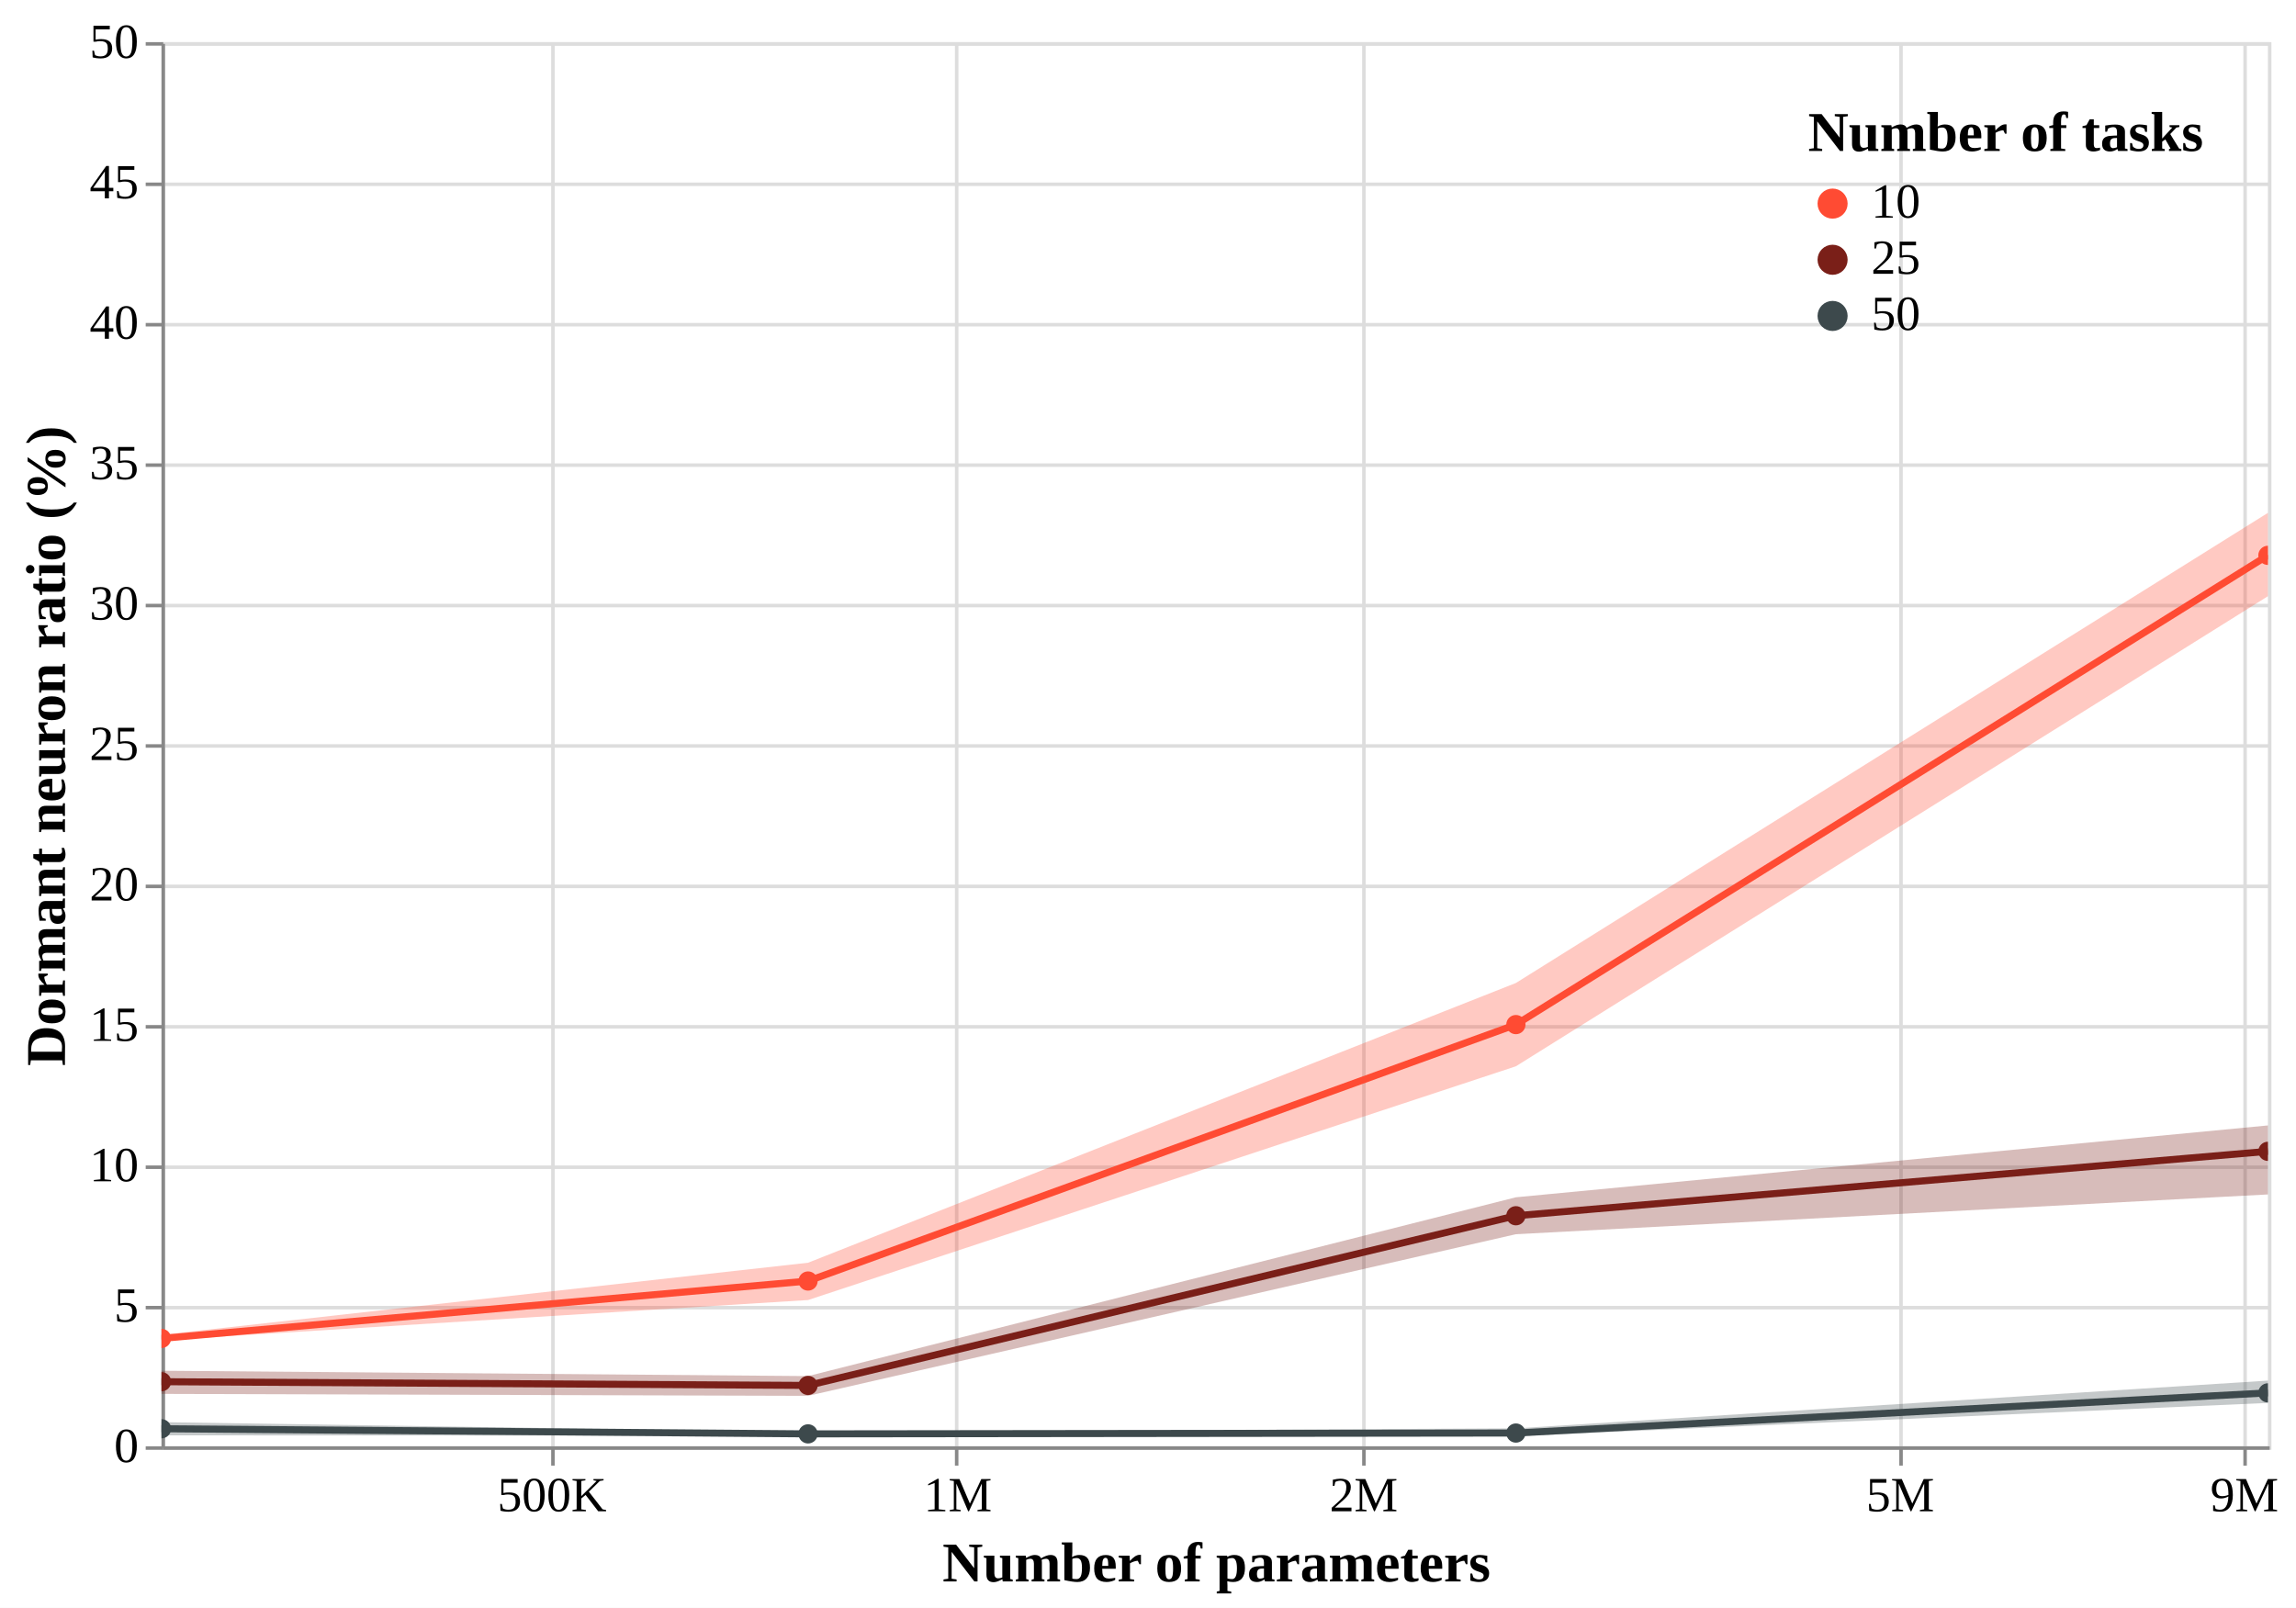
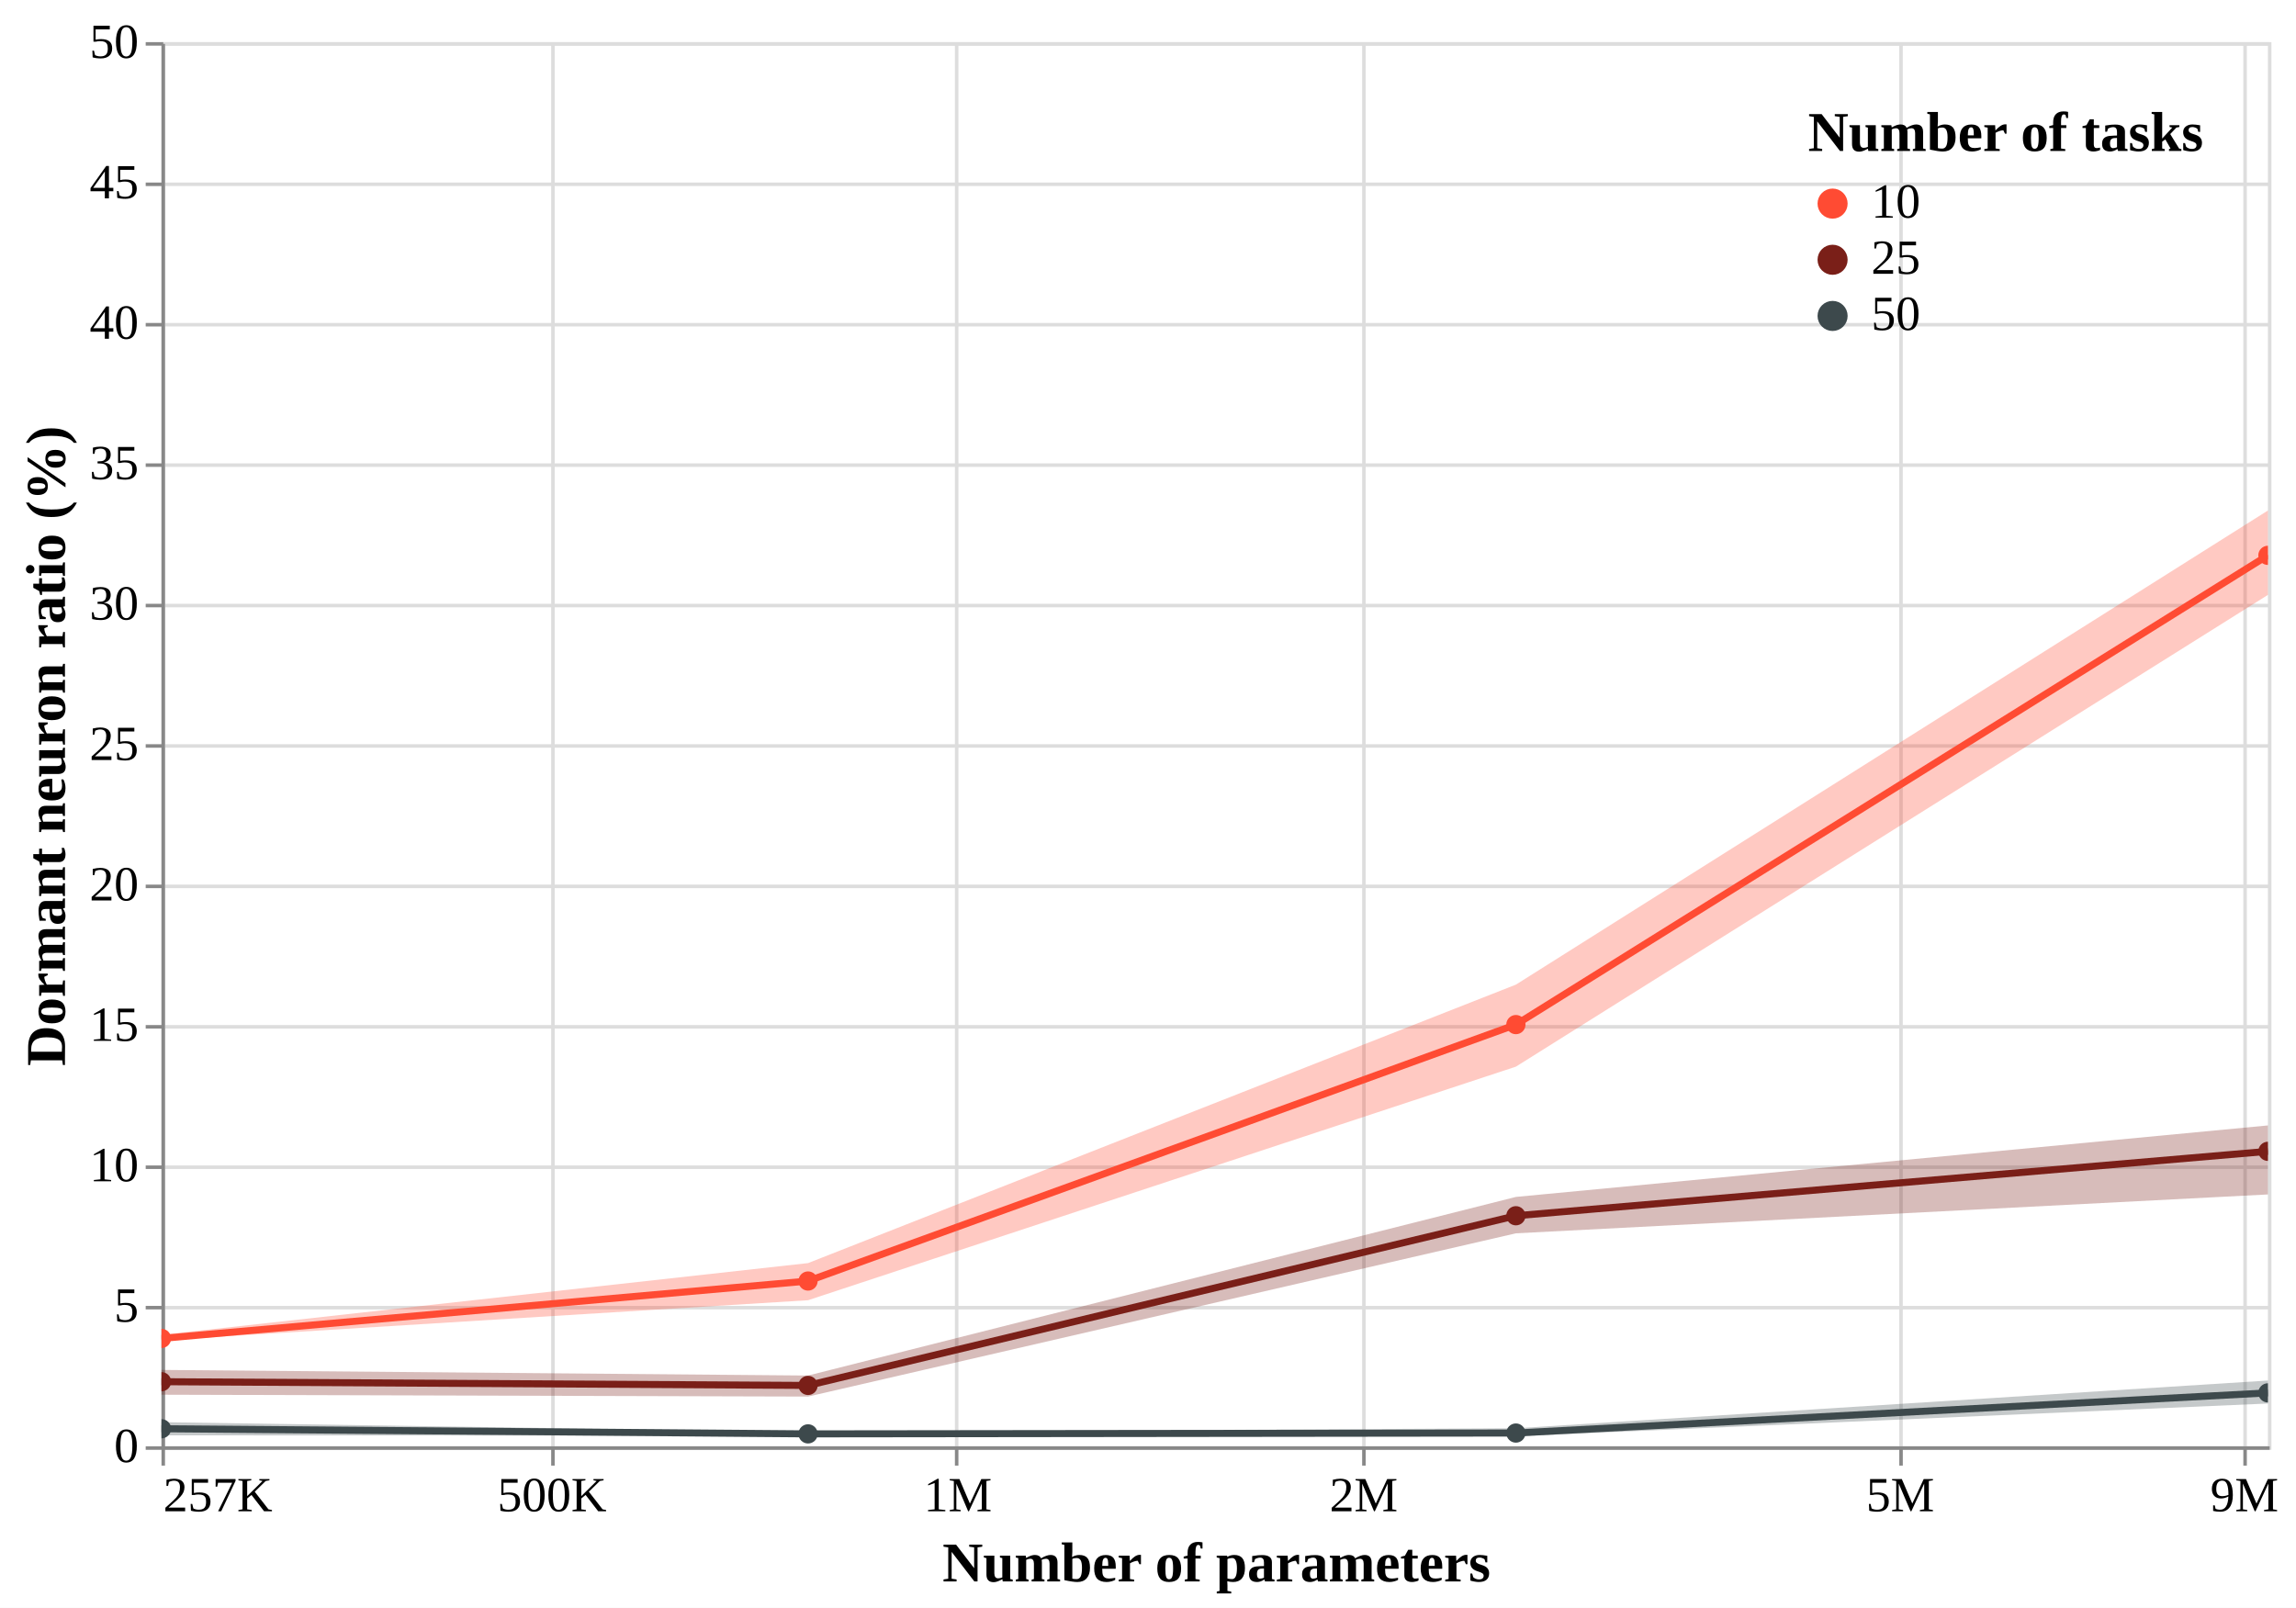
<svg xmlns="http://www.w3.org/2000/svg" version="1.1" class="marks" width="654" height="458" viewBox="0 0 654 458">
  <rect width="654" height="458" fill="white" />
  <g fill="none" stroke-miterlimit="10" transform="translate(46,12)">
    <g class="mark-group role-frame root" role="graphics-object" aria-roledescription="group mark container">
      <g transform="translate(0,0)">
        <path class="background" aria-hidden="true" d="M0.5,0.5h600v400h-600Z" stroke="#ddd" />
        <g>
          <g class="mark-group role-axis" aria-hidden="true">
            <g transform="translate(0.5,400.5)">
              <path class="background" aria-hidden="true" d="M0,0h0v0h0Z" pointer-events="none" />
              <g>
                <g class="mark-rule role-axis-grid" pointer-events="none">
+                   <line transform="translate(0,-400)" x2="0" y2="400" stroke="#ddd" stroke-width="1" opacity="1" />
                  <line transform="translate(111,-400)" x2="0" y2="400" stroke="#ddd" stroke-width="1" opacity="1" />
                  <line transform="translate(226,-400)" x2="0" y2="400" stroke="#ddd" stroke-width="1" opacity="1" />
                  <line transform="translate(342,-400)" x2="0" y2="400" stroke="#ddd" stroke-width="1" opacity="1" />
                  <line transform="translate(495,-400)" x2="0" y2="400" stroke="#ddd" stroke-width="1" opacity="1" />
                  <line transform="translate(593,-400)" x2="0" y2="400" stroke="#ddd" stroke-width="1" opacity="1" />
                </g>
              </g>
              <path class="foreground" aria-hidden="true" d="" pointer-events="none" display="none" />
            </g>
          </g>
          <g class="mark-group role-axis" aria-hidden="true">
            <g transform="translate(0.5,0.5)">
              <path class="background" aria-hidden="true" d="M0,0h0v0h0Z" pointer-events="none" />
              <g>
                <g class="mark-rule role-axis-grid" pointer-events="none">
                  <line transform="translate(0,400)" x2="600" y2="0" stroke="#ddd" stroke-width="1" opacity="1" />
                  <line transform="translate(0,360)" x2="600" y2="0" stroke="#ddd" stroke-width="1" opacity="1" />
                  <line transform="translate(0,320)" x2="600" y2="0" stroke="#ddd" stroke-width="1" opacity="1" />
                  <line transform="translate(0,280)" x2="600" y2="0" stroke="#ddd" stroke-width="1" opacity="1" />
                  <line transform="translate(0,240)" x2="600" y2="0" stroke="#ddd" stroke-width="1" opacity="1" />
                  <line transform="translate(0,200)" x2="600" y2="0" stroke="#ddd" stroke-width="1" opacity="1" />
                  <line transform="translate(0,160)" x2="600" y2="0" stroke="#ddd" stroke-width="1" opacity="1" />
                  <line transform="translate(0,120)" x2="600" y2="0" stroke="#ddd" stroke-width="1" opacity="1" />
                  <line transform="translate(0,80)" x2="600" y2="0" stroke="#ddd" stroke-width="1" opacity="1" />
                  <line transform="translate(0,40)" x2="600" y2="0" stroke="#ddd" stroke-width="1" opacity="1" />
                  <line transform="translate(0,0)" x2="600" y2="0" stroke="#ddd" stroke-width="1" opacity="1" />
                </g>
              </g>
              <path class="foreground" aria-hidden="true" d="" pointer-events="none" display="none" />
            </g>
          </g>
          <g class="mark-group role-axis" role="graphics-symbol" aria-roledescription="axis" aria-label="X-axis titled 'Number of parameters' for a log scale with values from 257.424k to 9.396624M">
            <g transform="translate(0.5,400.5)">
              <path class="background" aria-hidden="true" d="M0,0h0v0h0Z" pointer-events="none" />
              <g>
                <g class="mark-rule role-axis-tick" pointer-events="none">
+                   <line transform="translate(0,0)" x2="0" y2="5" stroke="#888" stroke-width="1" opacity="1" />
                  <line transform="translate(111,0)" x2="0" y2="5" stroke="#888" stroke-width="1" opacity="1" />
                  <line transform="translate(226,0)" x2="0" y2="5" stroke="#888" stroke-width="1" opacity="1" />
                  <line transform="translate(342,0)" x2="0" y2="5" stroke="#888" stroke-width="1" opacity="1" />
                  <line transform="translate(495,0)" x2="0" y2="5" stroke="#888" stroke-width="1" opacity="1" />
                  <line transform="translate(593,0)" x2="0" y2="5" stroke="#888" stroke-width="1" opacity="1" />
                </g>
                <g class="mark-text role-axis-label" pointer-events="none">
+                   <text text-anchor="start" transform="translate(0,18)" font-family="Times New Roman" font-size="14px" fill="#000" opacity="1">257K</text>
                  <text text-anchor="middle" transform="translate(110.7278,18)" font-family="Times New Roman" font-size="14px" fill="#000" opacity="1">500K</text>
                  <text text-anchor="middle" transform="translate(226.3364,18)" font-family="Times New Roman" font-size="14px" fill="#000" opacity="1">1M</text>
                  <text text-anchor="middle" transform="translate(341.9451,18)" font-family="Times New Roman" font-size="14px" fill="#000" opacity="1">2M</text>
                  <text text-anchor="middle" transform="translate(494.7714,18)" font-family="Times New Roman" font-size="14px" fill="#000" opacity="1">5M</text>
                  <text text-anchor="middle" transform="translate(592.8071,18)" font-family="Times New Roman" font-size="14px" fill="#000" opacity="1">9M</text>
                </g>
                <g class="mark-rule role-axis-domain" pointer-events="none">
                  <line transform="translate(0,0)" x2="600" y2="0" stroke="#888" stroke-width="1" opacity="1" />
                </g>
                <g class="mark-text role-axis-title" pointer-events="none">
                  <text text-anchor="middle" transform="translate(300,38)" font-family="Times New Roman" font-size="16px" font-weight="bold" fill="#000" opacity="1">Number of parameters</text>
                </g>
              </g>
              <path class="foreground" aria-hidden="true" d="" pointer-events="none" display="none" />
            </g>
          </g>
          <g class="mark-group role-axis" role="graphics-symbol" aria-roledescription="axis" aria-label="Y-axis titled 'Dormant neuron ratio (%)' for a linear scale with values from 0 to 50">
            <g transform="translate(0.5,0.5)">
              <path class="background" aria-hidden="true" d="M0,0h0v0h0Z" pointer-events="none" />
              <g>
                <g class="mark-rule role-axis-tick" pointer-events="none">
                  <line transform="translate(0,400)" x2="-5" y2="0" stroke="#888" stroke-width="1" opacity="1" />
                  <line transform="translate(0,360)" x2="-5" y2="0" stroke="#888" stroke-width="1" opacity="1" />
                  <line transform="translate(0,320)" x2="-5" y2="0" stroke="#888" stroke-width="1" opacity="1" />
                  <line transform="translate(0,280)" x2="-5" y2="0" stroke="#888" stroke-width="1" opacity="1" />
                  <line transform="translate(0,240)" x2="-5" y2="0" stroke="#888" stroke-width="1" opacity="1" />
                  <line transform="translate(0,200)" x2="-5" y2="0" stroke="#888" stroke-width="1" opacity="1" />
                  <line transform="translate(0,160)" x2="-5" y2="0" stroke="#888" stroke-width="1" opacity="1" />
                  <line transform="translate(0,120)" x2="-5" y2="0" stroke="#888" stroke-width="1" opacity="1" />
                  <line transform="translate(0,80)" x2="-5" y2="0" stroke="#888" stroke-width="1" opacity="1" />
                  <line transform="translate(0,40)" x2="-5" y2="0" stroke="#888" stroke-width="1" opacity="1" />
                  <line transform="translate(0,0)" x2="-5" y2="0" stroke="#888" stroke-width="1" opacity="1" />
                </g>
                <g class="mark-text role-axis-label" pointer-events="none">
                  <text text-anchor="end" transform="translate(-7,404)" font-family="Times New Roman" font-size="14px" fill="#000" opacity="1">0</text>
                  <text text-anchor="end" transform="translate(-7,364)" font-family="Times New Roman" font-size="14px" fill="#000" opacity="1">5</text>
                  <text text-anchor="end" transform="translate(-7,324)" font-family="Times New Roman" font-size="14px" fill="#000" opacity="1">10</text>
                  <text text-anchor="end" transform="translate(-7,284)" font-family="Times New Roman" font-size="14px" fill="#000" opacity="1">15</text>
                  <text text-anchor="end" transform="translate(-7,244)" font-family="Times New Roman" font-size="14px" fill="#000" opacity="1">20</text>
                  <text text-anchor="end" transform="translate(-7,204)" font-family="Times New Roman" font-size="14px" fill="#000" opacity="1">25</text>
                  <text text-anchor="end" transform="translate(-7,164)" font-family="Times New Roman" font-size="14px" fill="#000" opacity="1">30</text>
                  <text text-anchor="end" transform="translate(-7,124)" font-family="Times New Roman" font-size="14px" fill="#000" opacity="1">35</text>
                  <text text-anchor="end" transform="translate(-7,84)" font-family="Times New Roman" font-size="14px" fill="#000" opacity="1">40</text>
                  <text text-anchor="end" transform="translate(-7,44)" font-family="Times New Roman" font-size="14px" fill="#000" opacity="1">45</text>
                  <text text-anchor="end" transform="translate(-7,4)" font-family="Times New Roman" font-size="14px" fill="#000" opacity="1">50</text>
                </g>
                <g class="mark-rule role-axis-domain" pointer-events="none">
                  <line transform="translate(0,400)" x2="0" y2="-400" stroke="#888" stroke-width="1" opacity="1" />
                </g>
                <g class="mark-text role-axis-title" pointer-events="none">
                  <text text-anchor="middle" transform="translate(-25,200) rotate(-90) translate(0,-3)" font-family="Times New Roman" font-size="16px" font-weight="bold" fill="#000" opacity="1">Dormant neuron ratio (%)</text>
                </g>
              </g>
              <path class="foreground" aria-hidden="true" d="" pointer-events="none" display="none" />
            </g>
          </g>
          <g class="mark-group role-scope layer_0_layer_0_pathgroup" role="graphics-object" aria-roledescription="group mark container">
            <g transform="translate(0,0)">
              <path class="background" aria-hidden="true" d="M0,0h600v400h-600Z" />
              <g>
                <g class="mark-area role-mark layer_0_layer_0_marks" role="graphics-object" aria-roledescription="area mark container">
-                   <path aria-label="Number of parameters: 257.424k; Dormant neuron ratio (%): 3.77604174614; upper_Dormant neuron ratio: 3.97135430574; Number of tasks: 10; Ci1 of Dormant neuron ratio: 3.97135430574; Ci0 of Dormant neuron ratio: 3.77604174614; Mean of Dormant neuron ratio: 3.84114593267" role="graphics-symbol" aria-roledescription="errorband" d="M0,369.792L184.166,358.335L385.791,291.748L600,157.841L600,134.096L385.791,268.016L184.166,347.708L0,368.229Z" fill="#FF4B33" opacity="0.3" />
+                   <path aria-label="Number of parameters: 257.424k; Dormant neuron ratio (%): 3.77604174614; upper_Dormant neuron ratio: 3.97135430574; Number of tasks: 10; Ci1 of Dormant neuron ratio: 3.97135430574; Ci0 of Dormant neuron ratio: 3.77604174614; Mean of Dormant neuron ratio: 3.84114593267" role="graphics-symbol" aria-roledescription="errorband" d="M0,369.792L184.166,358.388L385.791,291.85L600,157.464L600,133.424L385.791,268.485L184.166,347.81L0,368.229Z" fill="#FF4B33" opacity="0.3" />
                </g>
              </g>
              <path class="foreground" aria-hidden="true" d="" display="none" />
            </g>
            <g transform="translate(0,0)">
              <path class="background" aria-hidden="true" d="M0,0h600v400h-600Z" />
              <g>
                <g class="mark-area role-mark layer_0_layer_0_marks" role="graphics-object" aria-roledescription="area mark container">
-                   <path aria-label="Number of parameters: 257.424k; Dormant neuron ratio (%): 0.390625023544; upper_Dormant neuron ratio: 0.859375035763; Number of tasks: 50; Ci1 of Dormant neuron ratio: 0.859375035763; Ci0 of Dormant neuron ratio: 0.390625023544; Mean of Dormant neuron ratio: 0.625000023842" role="graphics-symbol" aria-roledescription="errorband" d="M0,396.875L184.166,396.979L385.791,397.109L600,387.643L600,381.288L385.791,394.896L184.166,395.937L0,393.125Z" fill="#3D494C" opacity="0.3" />
+                   <path aria-label="Number of parameters: 257.424k; Dormant neuron ratio (%): 0.390625023544; upper_Dormant neuron ratio: 0.859375035763; Number of tasks: 50; Ci1 of Dormant neuron ratio: 0.859375035763; Ci0 of Dormant neuron ratio: 0.390625023544; Mean of Dormant neuron ratio: 0.625000023842" role="graphics-symbol" aria-roledescription="errorband" d="M0,396.875L184.166,396.979L385.791,397.135L600,387.812L600,381.262L385.791,394.87L184.166,395.937L0,393.125Z" fill="#3D494C" opacity="0.3" />
                </g>
              </g>
              <path class="foreground" aria-hidden="true" d="" display="none" />
            </g>
            <g transform="translate(0,0)">
              <path class="background" aria-hidden="true" d="M0,0h600v400h-600Z" />
              <g>
                <g class="mark-area role-mark layer_0_layer_0_marks" role="graphics-object" aria-roledescription="area mark container">
-                   <path aria-label="Number of parameters: 257.424k; Dormant neuron ratio (%): 1.865957782; upper_Dormant neuron ratio: 2.6909722752; Number of tasks: 25; Ci1 of Dormant neuron ratio: 2.6909722752; Ci0 of Dormant neuron ratio: 1.865957782; Mean of Dormant neuron ratio: 2.3003472752" role="graphics-symbol" aria-roledescription="errorband" d="M0,385.072L184.166,385.625L385.791,339.583L600,328.255L600,308.594L385.791,329.062L184.166,379.999L0,378.472Z" fill="#7A1F18" opacity="0.3" />
+                   <path aria-label="Number of parameters: 257.424k; Dormant neuron ratio (%): 1.83702258799; upper_Dormant neuron ratio: 2.71990746922; Number of tasks: 25; Ci1 of Dormant neuron ratio: 2.71990746922; Ci0 of Dormant neuron ratio: 1.83702258799; Mean of Dormant neuron ratio: 2.3003472752" role="graphics-symbol" aria-roledescription="errorband" d="M0,385.304L184.166,385.833L385.791,339.327L600,328.255L600,308.594L385.791,328.958L184.166,379.842L0,378.241Z" fill="#7A1F18" opacity="0.3" />
                </g>
              </g>
              <path class="foreground" aria-hidden="true" d="" display="none" />
            </g>
          </g>
          <g class="mark-group role-scope layer_1_layer_0_pathgroup" role="graphics-object" aria-roledescription="group mark container">
            <g transform="translate(0,0)">
              <path class="background" aria-hidden="true" d="M0,0h600v400h-600Z" />
              <g>
                <g class="mark-line role-mark layer_1_layer_0_marks" clip-path="url(#clip1)" role="graphics-object" aria-roledescription="line mark container">
                  <path aria-label="Number of parameters: 257.424k; Dormant neuron ratio (%): 3.84114593267; Number of tasks: 10" role="graphics-symbol" aria-roledescription="line mark" d="M0,369.271L184.166,352.917L385.791,279.87L600,146.198" stroke="#FF4B33" stroke-width="2" />
                </g>
              </g>
              <path class="foreground" aria-hidden="true" d="" display="none" />
            </g>
            <g transform="translate(0,0)">
              <path class="background" aria-hidden="true" d="M0,0h600v400h-600Z" />
              <g>
                <g class="mark-line role-mark layer_1_layer_0_marks" clip-path="url(#clip2)" role="graphics-object" aria-roledescription="line mark container">
                  <path aria-label="Number of parameters: 257.424k; Dormant neuron ratio (%): 0.625000023842; Number of tasks: 50" role="graphics-symbol" aria-roledescription="line mark" d="M0,395L184.166,396.458L385.791,396.224L600,384.779" stroke="#3D494C" stroke-width="2" />
                </g>
              </g>
              <path class="foreground" aria-hidden="true" d="" display="none" />
            </g>
            <g transform="translate(0,0)">
              <path class="background" aria-hidden="true" d="M0,0h600v400h-600Z" />
              <g>
                <g class="mark-line role-mark layer_1_layer_0_marks" clip-path="url(#clip3)" role="graphics-object" aria-roledescription="line mark container">
                  <path aria-label="Number of parameters: 257.424k; Dormant neuron ratio (%): 2.3003472752; Number of tasks: 25" role="graphics-symbol" aria-roledescription="line mark" d="M0,381.597L184.166,382.656L385.791,334.323L600,315.972" stroke="#7A1F18" stroke-width="2" />
                </g>
              </g>
              <path class="foreground" aria-hidden="true" d="" display="none" />
            </g>
          </g>
          <g class="mark-symbol role-mark layer_1_layer_1_marks" clip-path="url(#clip4)" role="graphics-object" aria-roledescription="symbol mark container">
            <path aria-label="Number of parameters: 257.424k; Dormant neuron ratio (%): 3.84114593267; Number of tasks: 10" role="graphics-symbol" aria-roledescription="point" transform="translate(0,369.2708)" d="M2.739,0A2.739,2.739,0,1,1,-2.739,0A2.739,2.739,0,1,1,2.739,0" fill="#FF4B33" stroke-width="2" opacity="1" />
            <path aria-label="Number of parameters: 776.592k; Dormant neuron ratio (%): 5.88541688919; Number of tasks: 10" role="graphics-symbol" aria-roledescription="point" transform="translate(184.1657,352.9167)" d="M2.739,0A2.739,2.739,0,1,1,-2.739,0A2.739,2.739,0,1,1,2.739,0" fill="#FF4B33" stroke-width="2" opacity="1" />
            <path aria-label="Number of parameters: 2.60136M; Dormant neuron ratio (%): 15.0162763596; Number of tasks: 10" role="graphics-symbol" aria-roledescription="point" transform="translate(385.7915,279.8698)" d="M2.739,0A2.739,2.739,0,1,1,-2.739,0A2.739,2.739,0,1,1,2.739,0" fill="#FF4B33" stroke-width="2" opacity="1" />
            <path aria-label="Number of parameters: 9.39662M; Dormant neuron ratio (%): 31.7252613068; Number of tasks: 10" role="graphics-symbol" aria-roledescription="point" transform="translate(600,146.1979)" d="M2.739,0A2.739,2.739,0,1,1,-2.739,0A2.739,2.739,0,1,1,2.739,0" fill="#FF4B33" stroke-width="2" opacity="1" />
            <path aria-label="Number of parameters: 257.424k; Dormant neuron ratio (%): 0.625000023842; Number of tasks: 50" role="graphics-symbol" aria-roledescription="point" transform="translate(0,395)" d="M2.739,0A2.739,2.739,0,1,1,-2.739,0A2.739,2.739,0,1,1,2.739,0" fill="#3D494C" stroke-width="2" opacity="1" />
            <path aria-label="Number of parameters: 776.592k; Dormant neuron ratio (%): 0.442708355188; Number of tasks: 50" role="graphics-symbol" aria-roledescription="point" transform="translate(184.1657,396.4583)" d="M2.739,0A2.739,2.739,0,1,1,-2.739,0A2.739,2.739,0,1,1,2.739,0" fill="#3D494C" stroke-width="2" opacity="1" />
            <path aria-label="Number of parameters: 2.60136M; Dormant neuron ratio (%): 0.472005212307; Number of tasks: 50" role="graphics-symbol" aria-roledescription="point" transform="translate(385.7915,396.224)" d="M2.739,0A2.739,2.739,0,1,1,-2.739,0A2.739,2.739,0,1,1,2.739,0" fill="#3D494C" stroke-width="2" opacity="1" />
            <path aria-label="Number of parameters: 9.39662M; Dormant neuron ratio (%): 1.90266931057; Number of tasks: 50" role="graphics-symbol" aria-roledescription="point" transform="translate(600,384.7786)" d="M2.739,0A2.739,2.739,0,1,1,-2.739,0A2.739,2.739,0,1,1,2.739,0" fill="#3D494C" stroke-width="2" opacity="1" />
            <path aria-label="Number of parameters: 257.424k; Dormant neuron ratio (%): 2.3003472752; Number of tasks: 25" role="graphics-symbol" aria-roledescription="point" transform="translate(0,381.5972)" d="M2.739,0A2.739,2.739,0,1,1,-2.739,0A2.739,2.739,0,1,1,2.739,0" fill="#7A1F18" stroke-width="2" opacity="1" />
            <path aria-label="Number of parameters: 776.592k; Dormant neuron ratio (%): 2.16796882153; Number of tasks: 25" role="graphics-symbol" aria-roledescription="point" transform="translate(184.1657,382.6562)" d="M2.739,0A2.739,2.739,0,1,1,-2.739,0A2.739,2.739,0,1,1,2.739,0" fill="#7A1F18" stroke-width="2" opacity="1" />
            <path aria-label="Number of parameters: 2.60136M; Dormant neuron ratio (%): 8.20963573456; Number of tasks: 25" role="graphics-symbol" aria-roledescription="point" transform="translate(385.7915,334.3229)" d="M2.739,0A2.739,2.739,0,1,1,-2.739,0A2.739,2.739,0,1,1,2.739,0" fill="#7A1F18" stroke-width="2" opacity="1" />
            <path aria-label="Number of parameters: 9.39662M; Dormant neuron ratio (%): 10.5034726461; Number of tasks: 25" role="graphics-symbol" aria-roledescription="point" transform="translate(600,315.9722)" d="M2.739,0A2.739,2.739,0,1,1,-2.739,0A2.739,2.739,0,1,1,2.739,0" fill="#7A1F18" stroke-width="2" opacity="1" />
          </g>
          <g class="mark-group role-legend" role="graphics-symbol" aria-roledescription="legend" aria-label="Symbol legend titled 'Number of tasks' for fill color and stroke color with 3 values: 10, 25, 50">
            <g transform="translate(469,18)">
              <path class="background" aria-hidden="true" d="M0,0h113v67h-113Z" pointer-events="none" />
              <g>
                <g class="mark-group role-legend-entry">
                  <g transform="translate(0,21)">
                    <path class="background" aria-hidden="true" d="M0,0h0v0h0Z" pointer-events="none" />
                    <g>
                      <g class="mark-group role-scope" role="graphics-object" aria-roledescription="group mark container">
                        <g transform="translate(0,0)">
                          <path class="background" aria-hidden="true" d="M0,0h32v14h-32Z" pointer-events="none" opacity="1" />
                          <g>
                            <g class="mark-symbol role-legend-symbol" pointer-events="none">
                              <path transform="translate(7,7)" d="M3.536,0A3.536,3.536,0,1,1,-3.536,0A3.536,3.536,0,1,1,3.536,0" fill="#FF4B33" stroke="#FF4B33" stroke-width="1.5" opacity="1" />
                            </g>
                            <g class="mark-text role-legend-label" pointer-events="none">
                              <text text-anchor="start" transform="translate(18,11)" font-family="Times New Roman" font-size="14px" fill="#000" opacity="1">10</text>
                            </g>
                          </g>
                          <path class="foreground" aria-hidden="true" d="" pointer-events="none" display="none" />
                        </g>
                        <g transform="translate(0,16)">
                          <path class="background" aria-hidden="true" d="M0,0h32v14h-32Z" pointer-events="none" opacity="1" />
                          <g>
                            <g class="mark-symbol role-legend-symbol" pointer-events="none">
                              <path transform="translate(7,7)" d="M3.536,0A3.536,3.536,0,1,1,-3.536,0A3.536,3.536,0,1,1,3.536,0" fill="#7A1F18" stroke="#7A1F18" stroke-width="1.5" opacity="1" />
                            </g>
                            <g class="mark-text role-legend-label" pointer-events="none">
                              <text text-anchor="start" transform="translate(18,11)" font-family="Times New Roman" font-size="14px" fill="#000" opacity="1">25</text>
                            </g>
                          </g>
                          <path class="foreground" aria-hidden="true" d="" pointer-events="none" display="none" />
                        </g>
                        <g transform="translate(0,32)">
                          <path class="background" aria-hidden="true" d="M0,0h32v14h-32Z" pointer-events="none" opacity="1" />
                          <g>
                            <g class="mark-symbol role-legend-symbol" pointer-events="none">
                              <path transform="translate(7,7)" d="M3.536,0A3.536,3.536,0,1,1,-3.536,0A3.536,3.536,0,1,1,3.536,0" fill="#3D494C" stroke="#3D494C" stroke-width="1.5" opacity="1" />
                            </g>
                            <g class="mark-text role-legend-label" pointer-events="none">
                              <text text-anchor="start" transform="translate(18,11)" font-family="Times New Roman" font-size="14px" fill="#000" opacity="1">50</text>
                            </g>
                          </g>
                          <path class="foreground" aria-hidden="true" d="" pointer-events="none" display="none" />
                        </g>
                      </g>
                    </g>
                    <path class="foreground" aria-hidden="true" d="" pointer-events="none" display="none" />
                  </g>
                </g>
                <g class="mark-text role-legend-title" pointer-events="none">
                  <text text-anchor="start" transform="translate(0,13)" font-family="Times New Roman" font-size="16px" font-weight="bold" fill="#000" opacity="1">Number of tasks</text>
                </g>
              </g>
              <path class="foreground" aria-hidden="true" d="" pointer-events="none" display="none" />
            </g>
          </g>
        </g>
        <path class="foreground" aria-hidden="true" d="" display="none" />
      </g>
    </g>
  </g>
  <defs>
    <clipPath id="clip1">
      <rect x="0" y="0" width="600" height="400" />
    </clipPath>
    <clipPath id="clip2">
      <rect x="0" y="0" width="600" height="400" />
    </clipPath>
    <clipPath id="clip3">
      <rect x="0" y="0" width="600" height="400" />
    </clipPath>
    <clipPath id="clip4">
      <rect x="0" y="0" width="600" height="400" />
    </clipPath>
  </defs>
</svg>
